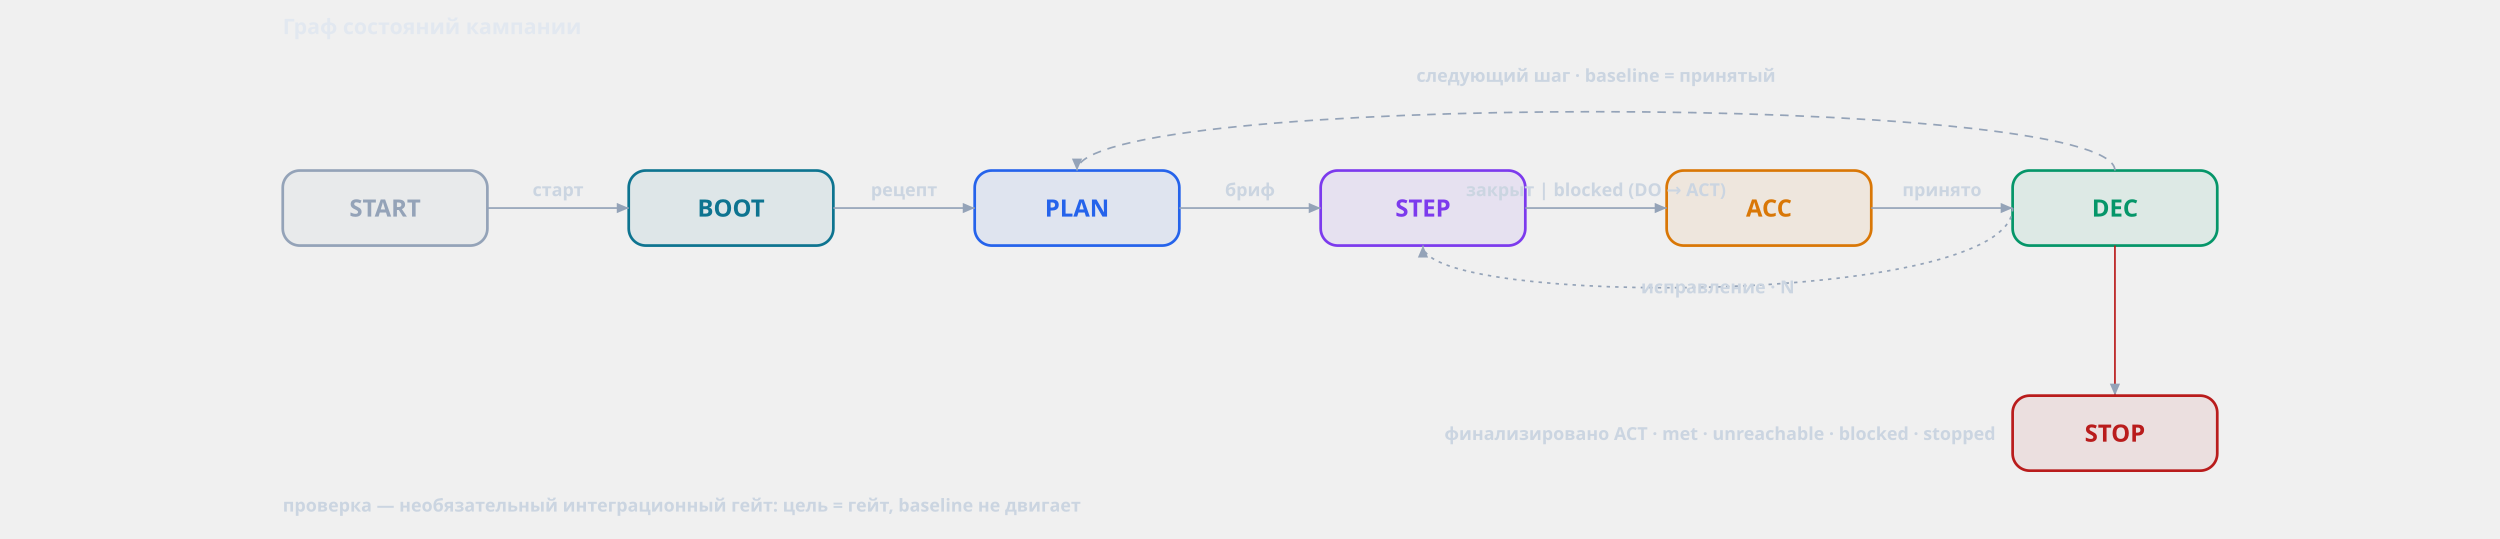
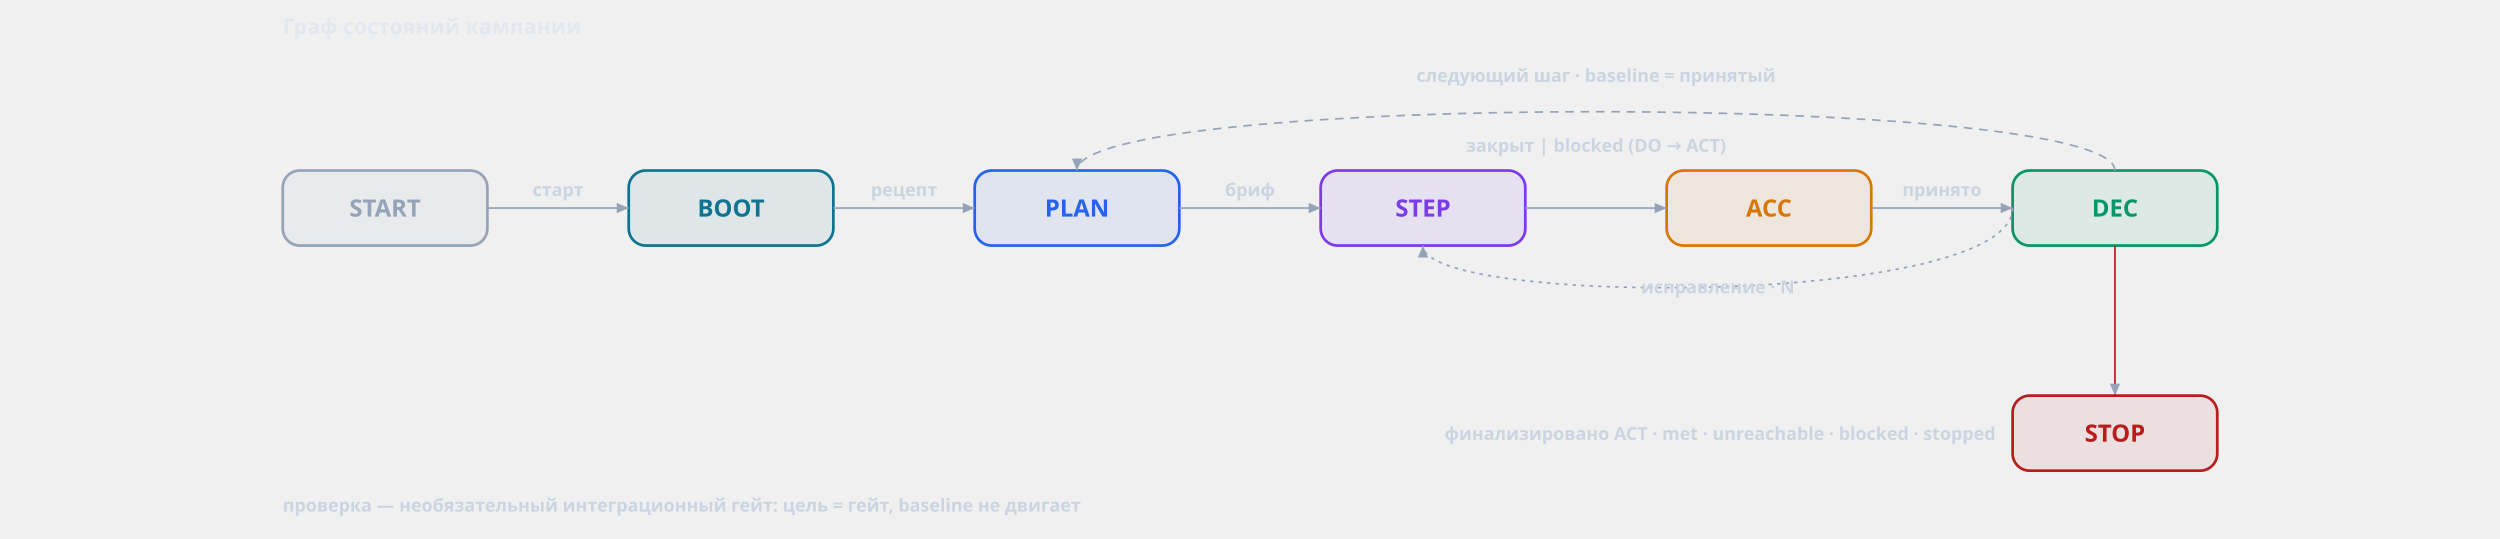
<svg xmlns="http://www.w3.org/2000/svg" viewBox="0 688 1466 316" width="1466" height="316" font-family="Segoe UI, system-ui, sans-serif">
  <defs>
    <marker id="arrow" markerWidth="9" markerHeight="9" refX="7" refY="3" orient="auto">
      <path d="M0,0 L7,3 L0,6 Z" fill="#94a3b8" />
    </marker>
  </defs>
  <style>
.t{font-size:13px;font-weight:600;fill:#e2e8f0}
.s{font-size:10.5px;fill:#94a3b8}
.h{font-size:12.5px;font-weight:700;fill:#ffffff}
.ho{font-size:9.5px;fill:#ffffff;fill-opacity:0.85}
.g{font-size:10.5px;font-weight:600}
.band{fill:#141d31}
.bt{fill:#ffffff;font-size:15px;font-weight:700}
.ol{fill:#e2e8f0;font-size:11.5px}
.lt{font-size:12.5px;font-weight:700;fill:#e2e8f0}
.ls{font-size:10.5px;fill:#94a3b8}
.lm{font-family:ui-monospace,Consolas,Menlo,monospace;font-size:12px;font-weight:700}
.bm{font-family:ui-monospace,Consolas,Menlo,monospace;font-size:10.5px;font-weight:700}
.st{font-size:14px;font-weight:700}
</style>
  <rect x="24" y="24" width="1418" height="138" rx="10" class="band" />
  <text x="42" y="48" class="bt">Оркестратор · cheap — cycle-control / campaign-control</text>
  <text x="42" y="76" class="ol">← BOOTSTRAP ← «старт кампании» · «новая цель»</text>
  <text x="42" y="94" class="ol">← PLAN ← «baseline принят» · «следующий seed»</text>
  <text x="42" y="112" class="ol">← STEP ← «бриф одобрен» · «реплан r+1»</text>
  <text x="751.0" y="76" class="ol">← ACCEPT ← «шаг закрыт»</text>
  <text x="751.0" y="94" class="ol">← DECIDE ← «измерение принято»</text>
  <text x="751.0" y="112" class="ol">← STOP ← «met» · «unreachable» · «blocked» · «stopped»</text>
  <rect x="24" y="224" width="210" height="40" rx="8" fill="#0e7490" />
  <text x="129.0" y="241" class="h" text-anchor="middle">B · BOOTSTRAP</text>
  <text x="129.0" y="257" class="ho" text-anchor="middle">pdca-planner + pdca-executor · medium/cheap</text>
  <polyline points="129.0,264 129.0,280" fill="none" stroke="#94a3b8" marker-end="url(#arrow)" />
  <rect x="24" y="280" width="210" height="50" rx="8" fill="#223046" stroke="#3b4a63" stroke-width="1" />
  <rect x="25" y="287" width="3" height="36" rx="1.5" fill="#4f46e5" />
  <rect x="176" y="287" width="50" height="18" rx="6" fill="#4f46e5" />
  <text x="201.0" y="299.5" class="bm" fill="#cbd5e1" text-anchor="middle">medium</text>
  <text x="37" y="303" class="t">Цель + рецепт</text>
  <text x="37" y="322" class="s">pdca-planner · read-only · фиксация</text>
  <rect x="24" y="342" width="210" height="50" rx="8" fill="#223046" stroke="#3b4a63" stroke-width="1" />
  <rect x="25" y="349" width="3" height="36" rx="1.5" fill="#0d9488" />
  <rect x="176" y="349" width="50" height="18" rx="6" fill="#0d9488" />
  <text x="201.0" y="361.5" class="bm" fill="#cbd5e1" text-anchor="middle">cheap</text>
  <text x="37" y="365" class="t">Baseline</text>
  <text x="37" y="384" class="s">pdca-executor · edit/bash · рецепт</text>
  <polyline points="129.0,330 129.0,342" fill="none" stroke="#64748b" marker-end="url(#arrow)" />
  <rect x="24" y="404" width="210" height="50" rx="8" fill="#223046" stroke="#3b4a63" stroke-width="1" />
  <rect x="25" y="411" width="3" height="36" rx="1.5" fill="#4f46e5" />
  <rect x="176" y="411" width="50" height="18" rx="6" fill="#4f46e5" />
  <text x="201.0" y="423.5" class="bm" fill="#cbd5e1" text-anchor="middle">medium</text>
  <text x="37" y="427" class="t">Порог · цель</text>
  <text x="37" y="446" class="s">pdca-planner · baseline + порог</text>
  <polyline points="129.0,392 129.0,404" fill="none" stroke="#64748b" marker-end="url(#arrow)" />
  <rect x="24" y="466" width="210" height="50" rx="8" fill="#223046" stroke="#3b4a63" stroke-width="1" />
  <rect x="25" y="473" width="3" height="36" rx="1.5" fill="#0d9488" />
  <rect x="176" y="473" width="50" height="18" rx="6" fill="#0d9488" />
  <text x="201.0" y="485.5" class="bm" fill="#cbd5e1" text-anchor="middle">cheap</text>
  <text x="37" y="489" class="t">Статус-файл</text>
  <text x="37" y="508" class="s">primary · status-only · один файл</text>
  <polyline points="129.0,454 129.0,466" fill="none" stroke="#64748b" marker-end="url(#arrow)" />
  <rect x="18" y="272" width="222" height="252" rx="12" fill="none" stroke="#0e7490" stroke-opacity="0.6" stroke-width="1.6" />
  <rect x="258" y="224" width="268" height="40" rx="8" fill="#2563eb" />
  <text x="392.0" y="241" class="h" text-anchor="middle">P · PLAN</text>
  <text x="392.0" y="257" class="ho" text-anchor="middle">pdca-scout + pdca-planner · cheap/medium</text>
  <polyline points="392.0,264 392.0,280" fill="none" stroke="#94a3b8" marker-end="url(#arrow)" />
  <rect x="258" y="280" width="268" height="50" rx="8" fill="#223046" stroke="#3b4a63" stroke-width="1" />
  <rect x="259" y="287" width="3" height="36" rx="1.5" fill="#0d9488" />
  <rect x="468" y="287" width="50" height="18" rx="6" fill="#0d9488" />
  <text x="493.0" y="299.5" class="bm" fill="#cbd5e1" text-anchor="middle">cheap</text>
  <text x="271" y="303" class="t">Обнаружение · пробелы</text>
  <text x="271" y="322" class="s">pdca-scout · пробелы · read-only</text>
  <rect x="258" y="342" width="268" height="50" rx="8" fill="#223046" stroke="#3b4a63" stroke-width="1" />
  <rect x="259" y="349" width="3" height="36" rx="1.5" fill="#0d9488" />
  <rect x="468" y="349" width="50" height="18" rx="6" fill="#0d9488" />
  <text x="493.0" y="361.5" class="bm" fill="#cbd5e1" text-anchor="middle">cheap</text>
  <text x="271" y="365" class="t">Ранжированное семя</text>
  <text x="271" y="384" class="s">pdca-scout · факты, а не решение</text>
  <polyline points="392.0,330 392.0,342" fill="none" stroke="#64748b" marker-end="url(#arrow)" />
  <rect x="258" y="404" width="268" height="50" rx="8" fill="#223046" stroke="#3b4a63" stroke-width="1" />
  <rect x="259" y="411" width="3" height="36" rx="1.5" fill="#4f46e5" />
  <rect x="468" y="411" width="50" height="18" rx="6" fill="#4f46e5" />
  <text x="493.0" y="423.5" class="bm" fill="#cbd5e1" text-anchor="middle">medium</text>
  <text x="271" y="427" class="t">Бриф · шесть блоков</text>
  <text x="271" y="446" class="s">pdca-planner · read-only</text>
  <polyline points="392.0,392 392.0,404" fill="none" stroke="#64748b" marker-end="url(#arrow)" />
  <rect x="258" y="466" width="268" height="50" rx="8" fill="#223046" stroke="#3b4a63" stroke-width="1" />
  <rect x="259" y="473" width="3" height="36" rx="1.5" fill="#4f46e5" />
  <rect x="468" y="473" width="50" height="18" rx="6" fill="#4f46e5" />
  <text x="493.0" y="485.5" class="bm" fill="#cbd5e1" text-anchor="middle">medium</text>
  <text x="271" y="489" class="t">Приёмка · цели</text>
  <text x="271" y="508" class="s">pdca-planner · порог · область</text>
  <polyline points="392.0,454 392.0,466" fill="none" stroke="#64748b" marker-end="url(#arrow)" />
  <rect x="252" y="272" width="280" height="252" rx="12" fill="none" stroke="#2563eb" stroke-opacity="0.6" stroke-width="1.6" />
  <rect x="550" y="224" width="210" height="40" rx="8" fill="#7c3aed" />
  <text x="655.0" y="241" class="h" text-anchor="middle">S · STEP N</text>
  <text x="655.0" y="257" class="ho" text-anchor="middle">orchestrator · cheap</text>
  <polyline points="655.0,264 655.0,280" fill="none" stroke="#94a3b8" marker-end="url(#arrow)" />
  <rect x="550" y="280" width="210" height="50" rx="8" fill="#223046" stroke="#3b4a63" stroke-width="1" />
  <rect x="551" y="287" width="3" height="36" rx="1.5" fill="#4f46e5" />
  <rect x="702" y="287" width="50" height="18" rx="6" fill="#4f46e5" />
  <text x="727.0" y="299.5" class="bm" fill="#cbd5e1" text-anchor="middle">medium</text>
  <text x="563" y="303" class="t">P · PLAN</text>
  <text x="563" y="322" class="s">pdca-planner · план шага · rev r</text>
  <rect x="550" y="342" width="210" height="50" rx="8" fill="#223046" stroke="#3b4a63" stroke-width="1" />
  <rect x="551" y="349" width="3" height="36" rx="1.5" fill="#0d9488" />
  <rect x="702" y="349" width="50" height="18" rx="6" fill="#0d9488" />
  <text x="727.0" y="361.5" class="bm" fill="#cbd5e1" text-anchor="middle">cheap</text>
  <text x="563" y="365" class="t">D · DO</text>
  <text x="563" y="384" class="s">pdca-executor · edit/bash · факты</text>
  <polyline points="655.0,330 655.0,342" fill="none" stroke="#64748b" marker-end="url(#arrow)" />
  <rect x="550" y="404" width="210" height="50" rx="8" fill="#223046" stroke="#3b4a63" stroke-width="1" />
  <rect x="551" y="411" width="3" height="36" rx="1.5" fill="#4f46e5" />
  <rect x="702" y="411" width="50" height="18" rx="6" fill="#4f46e5" />
  <text x="727.0" y="423.5" class="bm" fill="#cbd5e1" text-anchor="middle">medium</text>
  <text x="563" y="427" class="t">C · CHECK</text>
  <text x="563" y="446" class="s">pdca-check · read-only · evidence</text>
  <polyline points="655.0,392 655.0,404" fill="none" stroke="#64748b" marker-end="url(#arrow)" />
  <rect x="550" y="466" width="210" height="50" rx="8" fill="#223046" stroke="#3b4a63" stroke-width="1" />
  <rect x="551" y="473" width="3" height="36" rx="1.5" fill="#0d9488" />
  <rect x="702" y="473" width="50" height="18" rx="6" fill="#0d9488" />
  <text x="727.0" y="485.5" class="bm" fill="#cbd5e1" text-anchor="middle">cheap</text>
  <text x="563" y="489" class="t">A · ACT</text>
  <text x="563" y="508" class="s">pdca-executor · статус/docs</text>
  <polyline points="655.0,454 655.0,466" fill="none" stroke="#64748b" marker-end="url(#arrow)" />
  <rect x="550" y="528" width="210" height="50" rx="8" fill="#223046" stroke="#3b4a63" stroke-width="1" />
  <rect x="551" y="535" width="3" height="36" rx="1.5" fill="#4f46e5" />
  <rect x="702" y="535" width="50" height="18" rx="6" fill="#4f46e5" />
  <text x="727.0" y="547.5" class="bm" fill="#cbd5e1" text-anchor="middle">medium</text>
  <text x="563" y="551" class="t">Выход шага</text>
  <text x="563" y="570" class="s">принять · ревизия · blocked → ACT</text>
  <polyline points="655.0,516 655.0,528" fill="none" stroke="#64748b" marker-end="url(#arrow)" />
  <rect x="544" y="272" width="222" height="314" rx="12" fill="none" stroke="#7c3aed" stroke-opacity="0.6" stroke-width="1.6" />
  <rect x="784" y="224" width="190" height="40" rx="8" fill="#d97706" />
  <text x="879.0" y="241" class="h" text-anchor="middle">A · ACCEPT</text>
  <text x="879.0" y="257" class="ho" text-anchor="middle">pdca-check · medium</text>
  <polyline points="879.0,264 879.0,280" fill="none" stroke="#94a3b8" marker-end="url(#arrow)" />
  <rect x="784" y="280" width="190" height="50" rx="8" fill="#223046" stroke="#3b4a63" stroke-width="1" />
  <rect x="785" y="287" width="3" height="36" rx="1.5" fill="#4f46e5" />
  <rect x="916" y="287" width="50" height="18" rx="6" fill="#4f46e5" />
  <text x="941.0" y="299.5" class="bm" fill="#cbd5e1" text-anchor="middle">medium</text>
  <text x="797" y="303" class="t">Вердикт</text>
  <text x="797" y="322" class="s">pdca-check · по строкам</text>
  <rect x="784" y="342" width="190" height="50" rx="8" fill="#223046" stroke="#3b4a63" stroke-width="1" />
  <rect x="785" y="349" width="3" height="36" rx="1.5" fill="#0d9488" />
  <rect x="916" y="349" width="50" height="18" rx="6" fill="#0d9488" />
  <text x="941.0" y="361.5" class="bm" fill="#cbd5e1" text-anchor="middle">cheap</text>
  <text x="797" y="365" class="t">Число</text>
  <text x="797" y="384" class="s">один прогон · красный в архив</text>
  <polyline points="879.0,330 879.0,342" fill="none" stroke="#64748b" marker-end="url(#arrow)" />
  <rect x="784" y="404" width="190" height="50" rx="8" fill="#223046" stroke="#3b4a63" stroke-width="1" />
  <rect x="785" y="411" width="3" height="36" rx="1.5" fill="#0d9488" />
  <rect x="916" y="411" width="50" height="18" rx="6" fill="#0d9488" />
  <text x="941.0" y="423.5" class="bm" fill="#cbd5e1" text-anchor="middle">cheap</text>
  <text x="797" y="427" class="t">Строка шага</text>
  <text x="797" y="446" class="s">один писатель · запись статуса</text>
  <polyline points="879.0,392 879.0,404" fill="none" stroke="#64748b" marker-end="url(#arrow)" />
  <rect x="778" y="272" width="202" height="190" rx="12" fill="none" stroke="#d97706" stroke-opacity="0.6" stroke-width="1.6" />
  <rect x="998" y="224" width="220" height="40" rx="8" fill="#059669" />
  <text x="1108.0" y="241" class="h" text-anchor="middle">R · DECIDE</text>
  <text x="1108.0" y="257" class="ho" text-anchor="middle">pdca-planner · medium</text>
  <polyline points="1108.0,264 1108.0,280" fill="none" stroke="#94a3b8" marker-end="url(#arrow)" />
  <rect x="998" y="280" width="220" height="50" rx="8" fill="#223046" stroke="#3b4a63" stroke-width="1" />
  <rect x="999" y="287" width="3" height="36" rx="1.5" fill="#4f46e5" />
  <rect x="1160" y="287" width="50" height="18" rx="6" fill="#4f46e5" />
  <text x="1185.0" y="299.5" class="bm" fill="#cbd5e1" text-anchor="middle">medium</text>
  <text x="1011" y="303" class="t">Цель достигнута?</text>
  <text x="1011" y="322" class="s">pdca-planner · предикат</text>
  <rect x="998" y="342" width="220" height="50" rx="8" fill="#223046" stroke="#3b4a63" stroke-width="1" />
  <rect x="999" y="349" width="3" height="36" rx="1.5" fill="#4f46e5" />
  <rect x="1160" y="349" width="50" height="18" rx="6" fill="#4f46e5" />
  <text x="1185.0" y="361.5" class="bm" fill="#cbd5e1" text-anchor="middle">medium</text>
  <text x="1011" y="365" class="t">Остаток</text>
  <text x="1011" y="384" class="s">доказать числами · блокер</text>
  <polyline points="1108.0,330 1108.0,342" fill="none" stroke="#64748b" marker-end="url(#arrow)" />
  <rect x="998" y="404" width="220" height="50" rx="8" fill="#223046" stroke="#3b4a63" stroke-width="1" />
  <rect x="999" y="411" width="3" height="36" rx="1.5" fill="#4f46e5" />
  <rect x="1160" y="411" width="50" height="18" rx="6" fill="#4f46e5" />
  <text x="1185.0" y="423.5" class="bm" fill="#cbd5e1" text-anchor="middle">medium</text>
  <text x="1011" y="427" class="t">Следующий seed</text>
  <text x="1011" y="446" class="s">pdca-planner · следующий шаг</text>
  <polyline points="1108.0,392 1108.0,404" fill="none" stroke="#64748b" marker-end="url(#arrow)" />
  <rect x="998" y="466" width="220" height="50" rx="8" fill="#223046" stroke="#3b4a63" stroke-width="1" />
  <rect x="999" y="473" width="3" height="36" rx="1.5" fill="#4f46e5" />
  <rect x="1160" y="473" width="50" height="18" rx="6" fill="#4f46e5" />
  <text x="1185.0" y="485.5" class="bm" fill="#cbd5e1" text-anchor="middle">medium</text>
  <text x="1011" y="489" class="t">Маршрут</text>
  <text x="1011" y="508" class="s">дальше · ревизия · стоп</text>
  <polyline points="1108.0,454 1108.0,466" fill="none" stroke="#64748b" marker-end="url(#arrow)" />
  <rect x="992" y="272" width="232" height="252" rx="12" fill="none" stroke="#059669" stroke-opacity="0.6" stroke-width="1.6" />
  <rect x="1242" y="224" width="200" height="40" rx="8" fill="#b91c1c" />
  <text x="1342.0" y="241" class="h" text-anchor="middle">X · STOP</text>
  <text x="1342.0" y="257" class="ho" text-anchor="middle">primary · cheap</text>
  <polyline points="1342.0,264 1342.0,280" fill="none" stroke="#94a3b8" marker-end="url(#arrow)" />
  <rect x="1242" y="280" width="200" height="50" rx="8" fill="#223046" stroke="#3b4a63" stroke-width="1" />
  <rect x="1243" y="287" width="3" height="36" rx="1.5" fill="#0d9488" />
  <rect x="1384" y="287" width="50" height="18" rx="6" fill="#0d9488" />
  <text x="1409.0" y="299.5" class="bm" fill="#cbd5e1" text-anchor="middle">cheap</text>
  <text x="1255" y="303" class="t">met</text>
  <text x="1255" y="322" class="s">единственный успех</text>
  <rect x="1242" y="342" width="200" height="50" rx="8" fill="#223046" stroke="#3b4a63" stroke-width="1" />
  <rect x="1243" y="349" width="3" height="36" rx="1.5" fill="#0d9488" />
  <rect x="1384" y="349" width="50" height="18" rx="6" fill="#0d9488" />
  <text x="1409.0" y="361.5" class="bm" fill="#cbd5e1" text-anchor="middle">cheap</text>
  <text x="1255" y="365" class="t">unreachable</text>
  <text x="1255" y="384" class="s">остаток доказан числами</text>
  <polyline points="1342.0,330 1342.0,342" fill="none" stroke="#64748b" marker-end="url(#arrow)" />
  <rect x="1242" y="404" width="200" height="50" rx="8" fill="#223046" stroke="#3b4a63" stroke-width="1" />
  <rect x="1243" y="411" width="3" height="36" rx="1.5" fill="#0d9488" />
  <rect x="1384" y="411" width="50" height="18" rx="6" fill="#0d9488" />
  <text x="1409.0" y="423.5" class="bm" fill="#cbd5e1" text-anchor="middle">cheap</text>
  <text x="1255" y="427" class="t">blocked/stopped</text>
  <text x="1255" y="446" class="s">точка возобновления в статусе</text>
  <polyline points="1342.0,392 1342.0,404" fill="none" stroke="#64748b" marker-end="url(#arrow)" />
  <rect x="1236" y="272" width="212" height="190" rx="12" fill="none" stroke="#b91c1c" stroke-opacity="0.6" stroke-width="1.6" />
  <polyline points="113.0,162 113.0,224" fill="none" stroke="#94a3b8" data-edge-id="dispatch_b" marker-end="url(#arrow)" />
  <text x="105.0" y="196.0" class="g" fill="#94a3b8" text-anchor="end">старт</text>
  <polyline points="145.0,224 145.0,162" fill="none" stroke="#94a3b8" data-edge-id="return_b" marker-end="url(#arrow)" />
  <polyline points="376.0,162 376.0,224" fill="none" stroke="#94a3b8" data-edge-id="dispatch_p" marker-end="url(#arrow)" />
  <text x="368.0" y="196.0" class="g" fill="#94a3b8" text-anchor="end">план готов</text>
  <polyline points="408.0,224 408.0,162" fill="none" stroke="#94a3b8" data-edge-id="return_p" marker-end="url(#arrow)" />
  <polyline points="639.0,162 639.0,224" fill="none" stroke="#94a3b8" data-edge-id="dispatch_s" marker-end="url(#arrow)" />
  <text x="631.0" y="196.0" class="g" fill="#94a3b8" text-anchor="end">шаг закрыт</text>
  <polyline points="671.0,224 671.0,162" fill="none" stroke="#94a3b8" data-edge-id="return_s" marker-end="url(#arrow)" />
  <polyline points="863.0,162 863.0,224" fill="none" stroke="#94a3b8" data-edge-id="dispatch_a" marker-end="url(#arrow)" />
  <text x="855.0" y="196.0" class="g" fill="#94a3b8" text-anchor="end">измерение принято</text>
  <polyline points="895.0,224 895.0,162" fill="none" stroke="#94a3b8" data-edge-id="return_a" marker-end="url(#arrow)" />
  <polyline points="1092.0,162 1092.0,224" fill="none" stroke="#94a3b8" data-edge-id="dispatch_r" marker-end="url(#arrow)" />
  <text x="1084.0" y="196.0" class="g" fill="#94a3b8" text-anchor="end">решение</text>
  <polyline points="1124.0,224 1124.0,162" fill="none" stroke="#94a3b8" data-edge-id="return_r" marker-end="url(#arrow)" />
  <polyline points="1326.0,162 1326.0,224" fill="none" stroke="#94a3b8" data-edge-id="dispatch_x" marker-end="url(#arrow)" />
  <text x="1318.0" y="196.0" class="g" fill="#94a3b8" text-anchor="end">стоп</text>
  <rect x="24.0" y="622" width="15" height="15" rx="4" fill="#0d9488" />
  <text x="46.0" y="634" class="lt">дешёвая ступень</text>
  <rect x="46.0" y="642" width="53.0" height="21" rx="7" fill="#0d9488" />
  <text x="72.5" y="657" class="lm" fill="#ffffff" text-anchor="middle">cheap</text>
  <text x="109.0" y="657" class="ls">primary · pdca-scout · pdca-executor · orchestrator</text>
  <rect x="733.0" y="622" width="15" height="15" rx="4" fill="#4f46e5" />
  <text x="755.0" y="634" class="lt">средняя ступень</text>
  <rect x="755.0" y="642" width="60.4" height="21" rx="7" fill="#4f46e5" />
  <text x="785.2" y="657" class="lm" fill="#ffffff" text-anchor="middle">medium</text>
  <text x="825.4" y="657" class="ls">pdca-planner · pdca-check</text>
  <text x="733.0" y="678" class="ls" text-anchor="middle">strong · pdca-escalate — не роль кампании: вызывается внутри STEP по триггерам, кампания получает результат</text>
  <text x="165.8" y="708" class="lt">Граф состояний кампании</text>
  <rect x="165.8" y="788" width="120" height="44" rx="10" fill="#94a3b8" fill-opacity="0.08" stroke="#94a3b8" stroke-width="1.6" data-node-id="START" />
  <text x="225.8" y="815.0" class="st" fill="#94a3b8" text-anchor="middle">START</text>
  <rect x="368.68" y="788" width="120" height="44" rx="10" fill="#0e7490" fill-opacity="0.08" stroke="#0e7490" stroke-width="1.6" data-node-id="BOOT" />
  <text x="428.68" y="815.0" class="st" fill="#0e7490" text-anchor="middle">BOOT</text>
  <rect x="571.56" y="788" width="120" height="44" rx="10" fill="#2563eb" fill-opacity="0.08" stroke="#2563eb" stroke-width="1.6" data-node-id="PLAN" />
  <text x="631.56" y="815.0" class="st" fill="#2563eb" text-anchor="middle">PLAN</text>
  <rect x="774.44" y="788" width="120" height="44" rx="10" fill="#7c3aed" fill-opacity="0.08" stroke="#7c3aed" stroke-width="1.6" data-node-id="STEP" />
  <text x="834.44" y="815.0" class="st" fill="#7c3aed" text-anchor="middle">STEP</text>
  <rect x="977.32" y="788" width="120" height="44" rx="10" fill="#d97706" fill-opacity="0.08" stroke="#d97706" stroke-width="1.6" data-node-id="ACC" />
  <text x="1037.32" y="815.0" class="st" fill="#d97706" text-anchor="middle">ACC</text>
  <rect x="1180.2" y="788" width="120" height="44" rx="10" fill="#059669" fill-opacity="0.08" stroke="#059669" stroke-width="1.6" data-node-id="DEC" />
  <text x="1240.2" y="815.0" class="st" fill="#059669" text-anchor="middle">DEC</text>
  <polyline points="285.8,810.0 368.68,810.0" fill="none" stroke="#94a3b8" data-edge-id="start_boot" marker-end="url(#arrow)" />
  <text x="327.24" y="803.0" class="g" fill="#cbd5e1" text-anchor="middle">старт</text>
  <polyline points="488.68,810.0 571.56,810.0" fill="none" stroke="#94a3b8" data-edge-id="boot_plan" marker-end="url(#arrow)" />
  <text x="530.12" y="803.0" class="g" fill="#cbd5e1" text-anchor="middle">рецепт</text>
  <polyline points="691.56,810.0 774.44,810.0" fill="none" stroke="#94a3b8" data-edge-id="plan_step" marker-end="url(#arrow)" />
  <text x="733.0" y="803.0" class="g" fill="#cbd5e1" text-anchor="middle">бриф</text>
  <polyline points="894.44,810.0 977.32,810.0" fill="none" stroke="#94a3b8" data-edge-id="step_acc" marker-end="url(#arrow)" />
-   <text x="935.88" y="803.0" class="g" fill="#cbd5e1" text-anchor="middle">закрыт | blocked (DO → ACT)</text>
+   <text x="935.88" y="777" class="g" fill="#cbd5e1" text-anchor="middle">закрыт | blocked (DO → ACT)</text>
  <polyline points="1097.32,810.0 1180.2,810.0" fill="none" stroke="#94a3b8" data-edge-id="acc_dec" marker-end="url(#arrow)" />
  <text x="1138.76" y="803.0" class="g" fill="#cbd5e1" text-anchor="middle">принято</text>
  <path d="M1240.2,788 C1240.2,742 631.56,742 631.56,788" fill="none" stroke="#94a3b8" stroke-dasharray="5 4" marker-end="url(#arrow)" data-edge-id="decide_plan" />
  <text x="935.88" y="736" class="g" fill="#cbd5e1" text-anchor="middle">следующий шаг · baseline = принятый</text>
  <path d="M1180.2,810.0 C1180.2,868 834.44,868 834.44,832" fill="none" stroke="#94a3b8" stroke-dasharray="2 3" marker-end="url(#arrow)" data-edge-id="decide_step" />
  <text x="1007.32" y="860" class="g" fill="#cbd5e1" text-anchor="middle">исправление · N</text>
  <polyline points="1240.2,832 1240.2,920" fill="none" stroke="#b91c1c" data-edge-id="decide_stop" marker-end="url(#arrow)" />
  <rect x="1180.2" y="920" width="120" height="44" rx="10" fill="#b91c1c" fill-opacity="0.08" stroke="#b91c1c" stroke-width="1.6" data-node-id="STOP" />
  <text x="1240.2" y="947.0" class="st" fill="#b91c1c" text-anchor="middle">STOP</text>
  <text x="1170.2" y="946.0" class="g" fill="#cbd5e1" text-anchor="end">финализировано ACT · met · unreachable · blocked · stopped</text>
  <text x="165.8" y="988" class="g" fill="#cbd5e1" text-anchor="start">проверка — необязательный интеграционный гейт: цель = гейт, baseline не двигает</text>
</svg>
